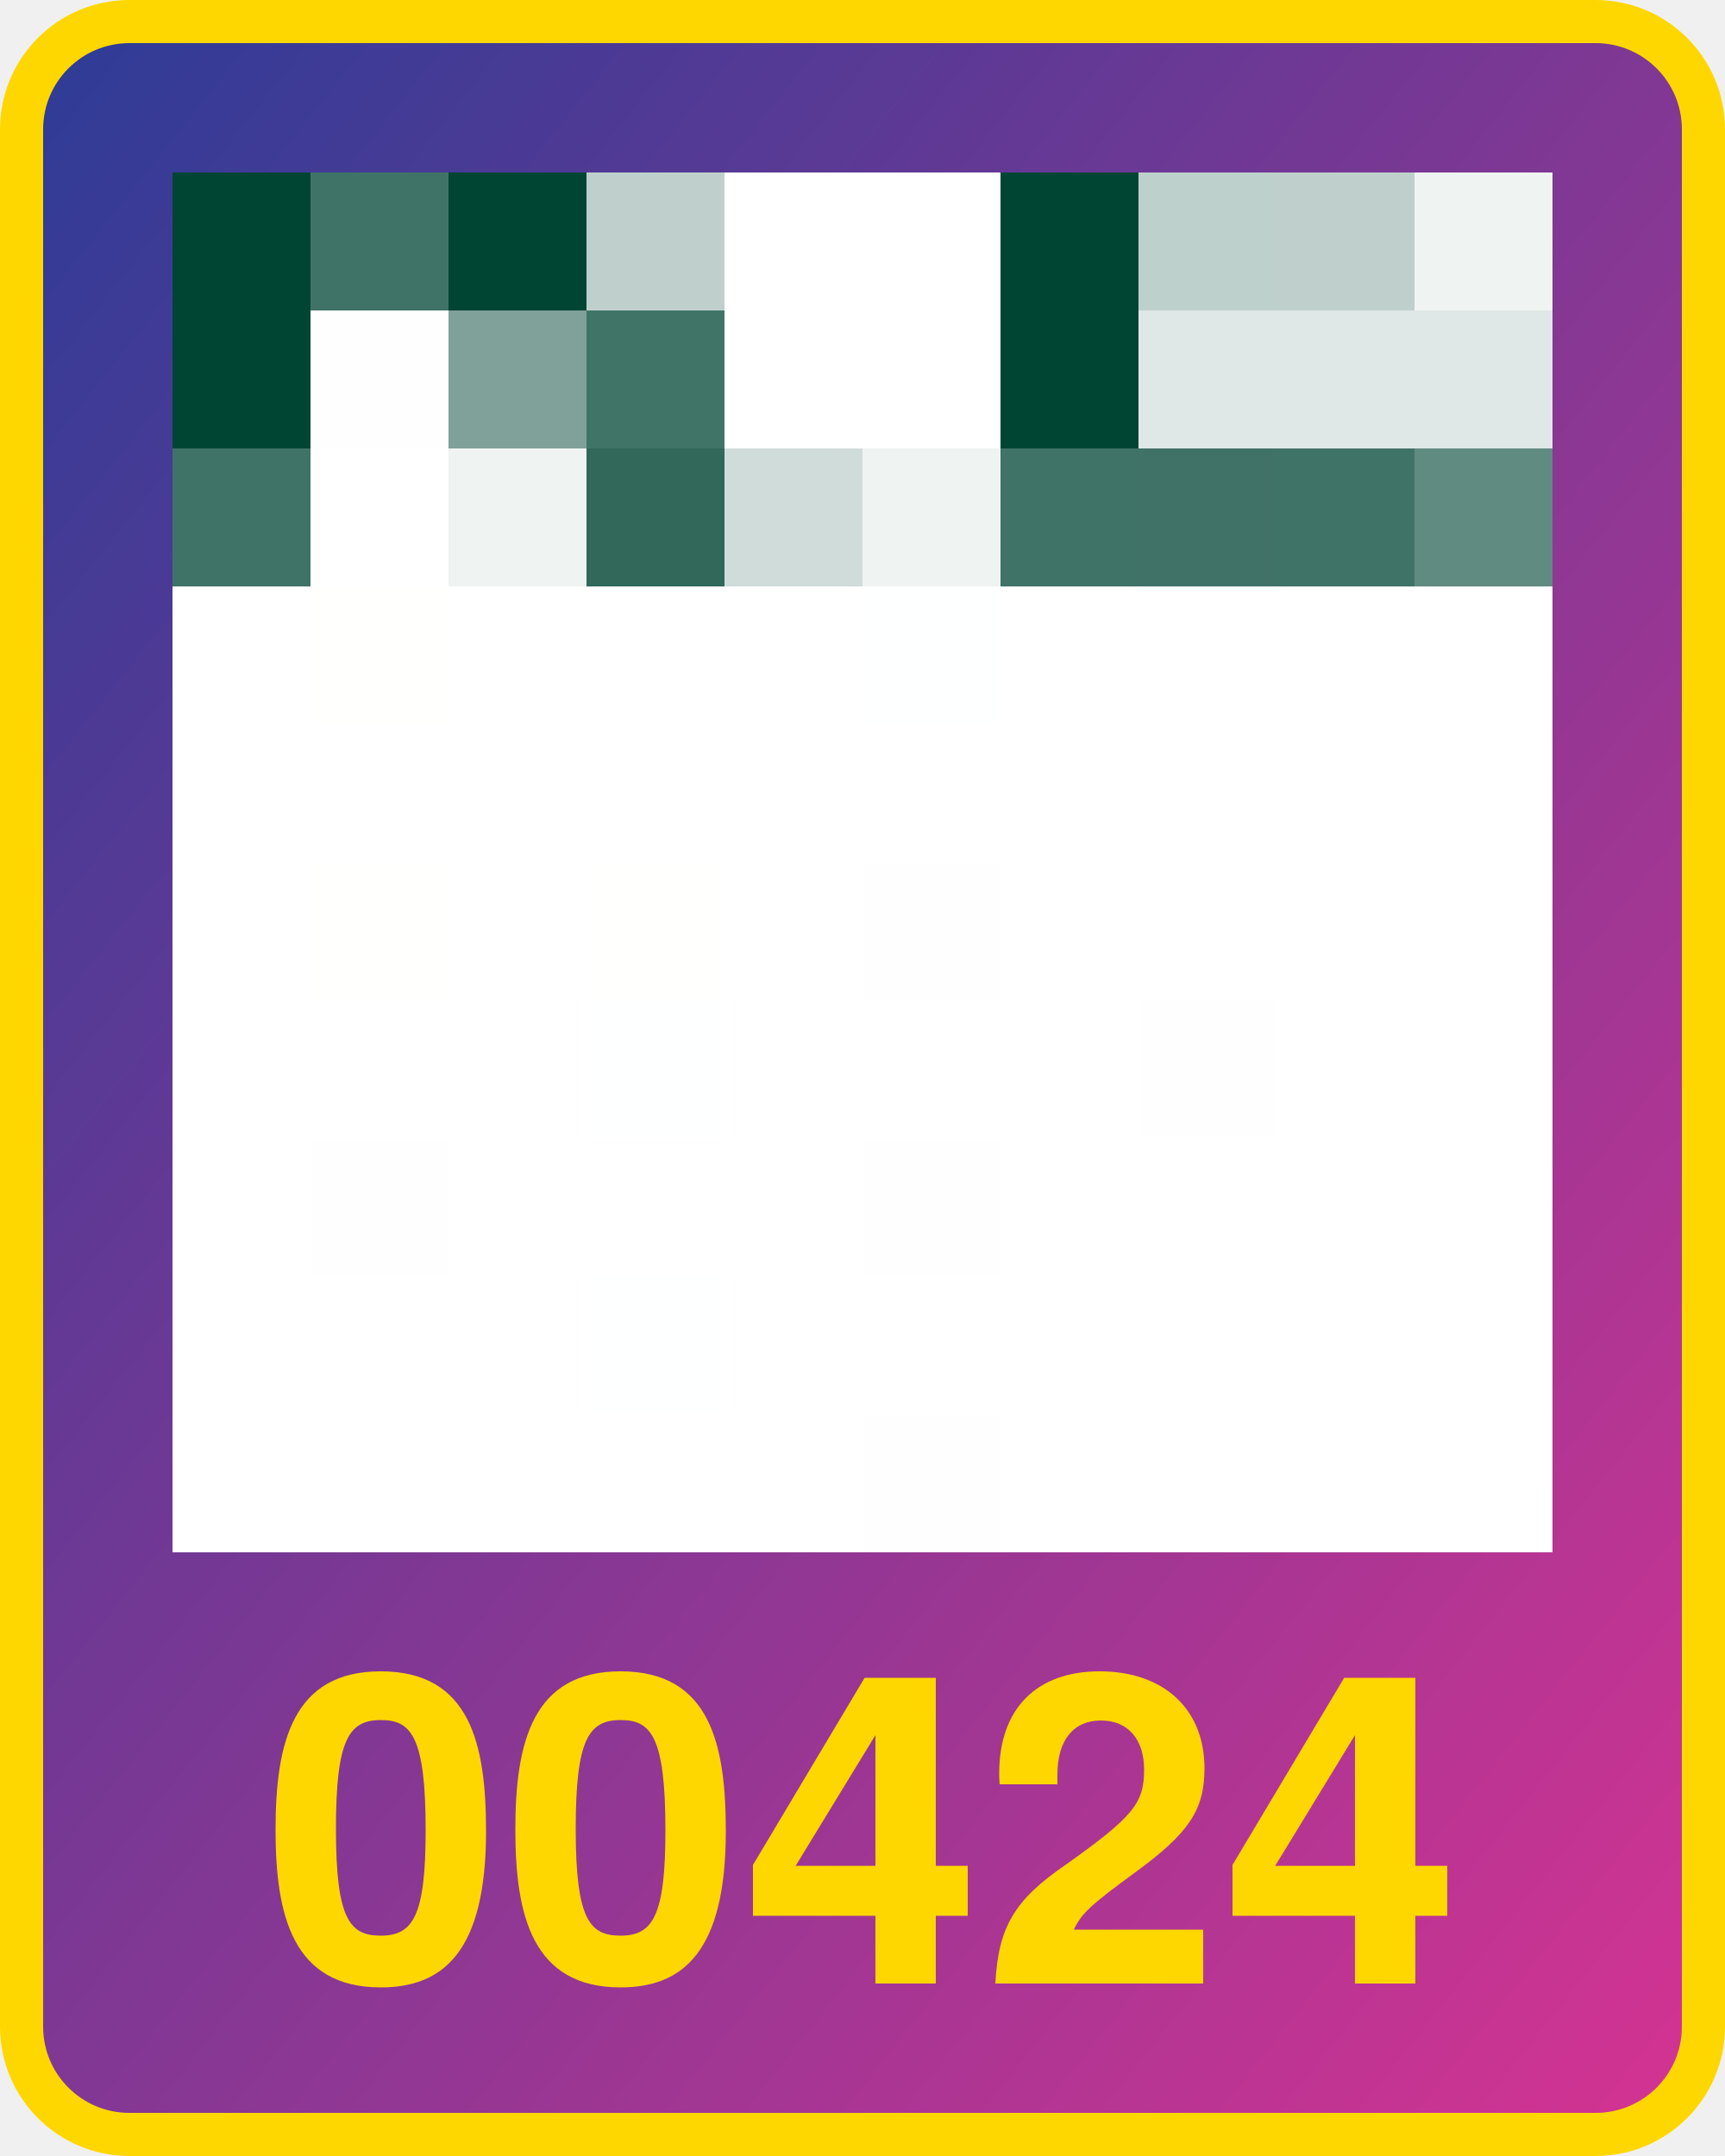
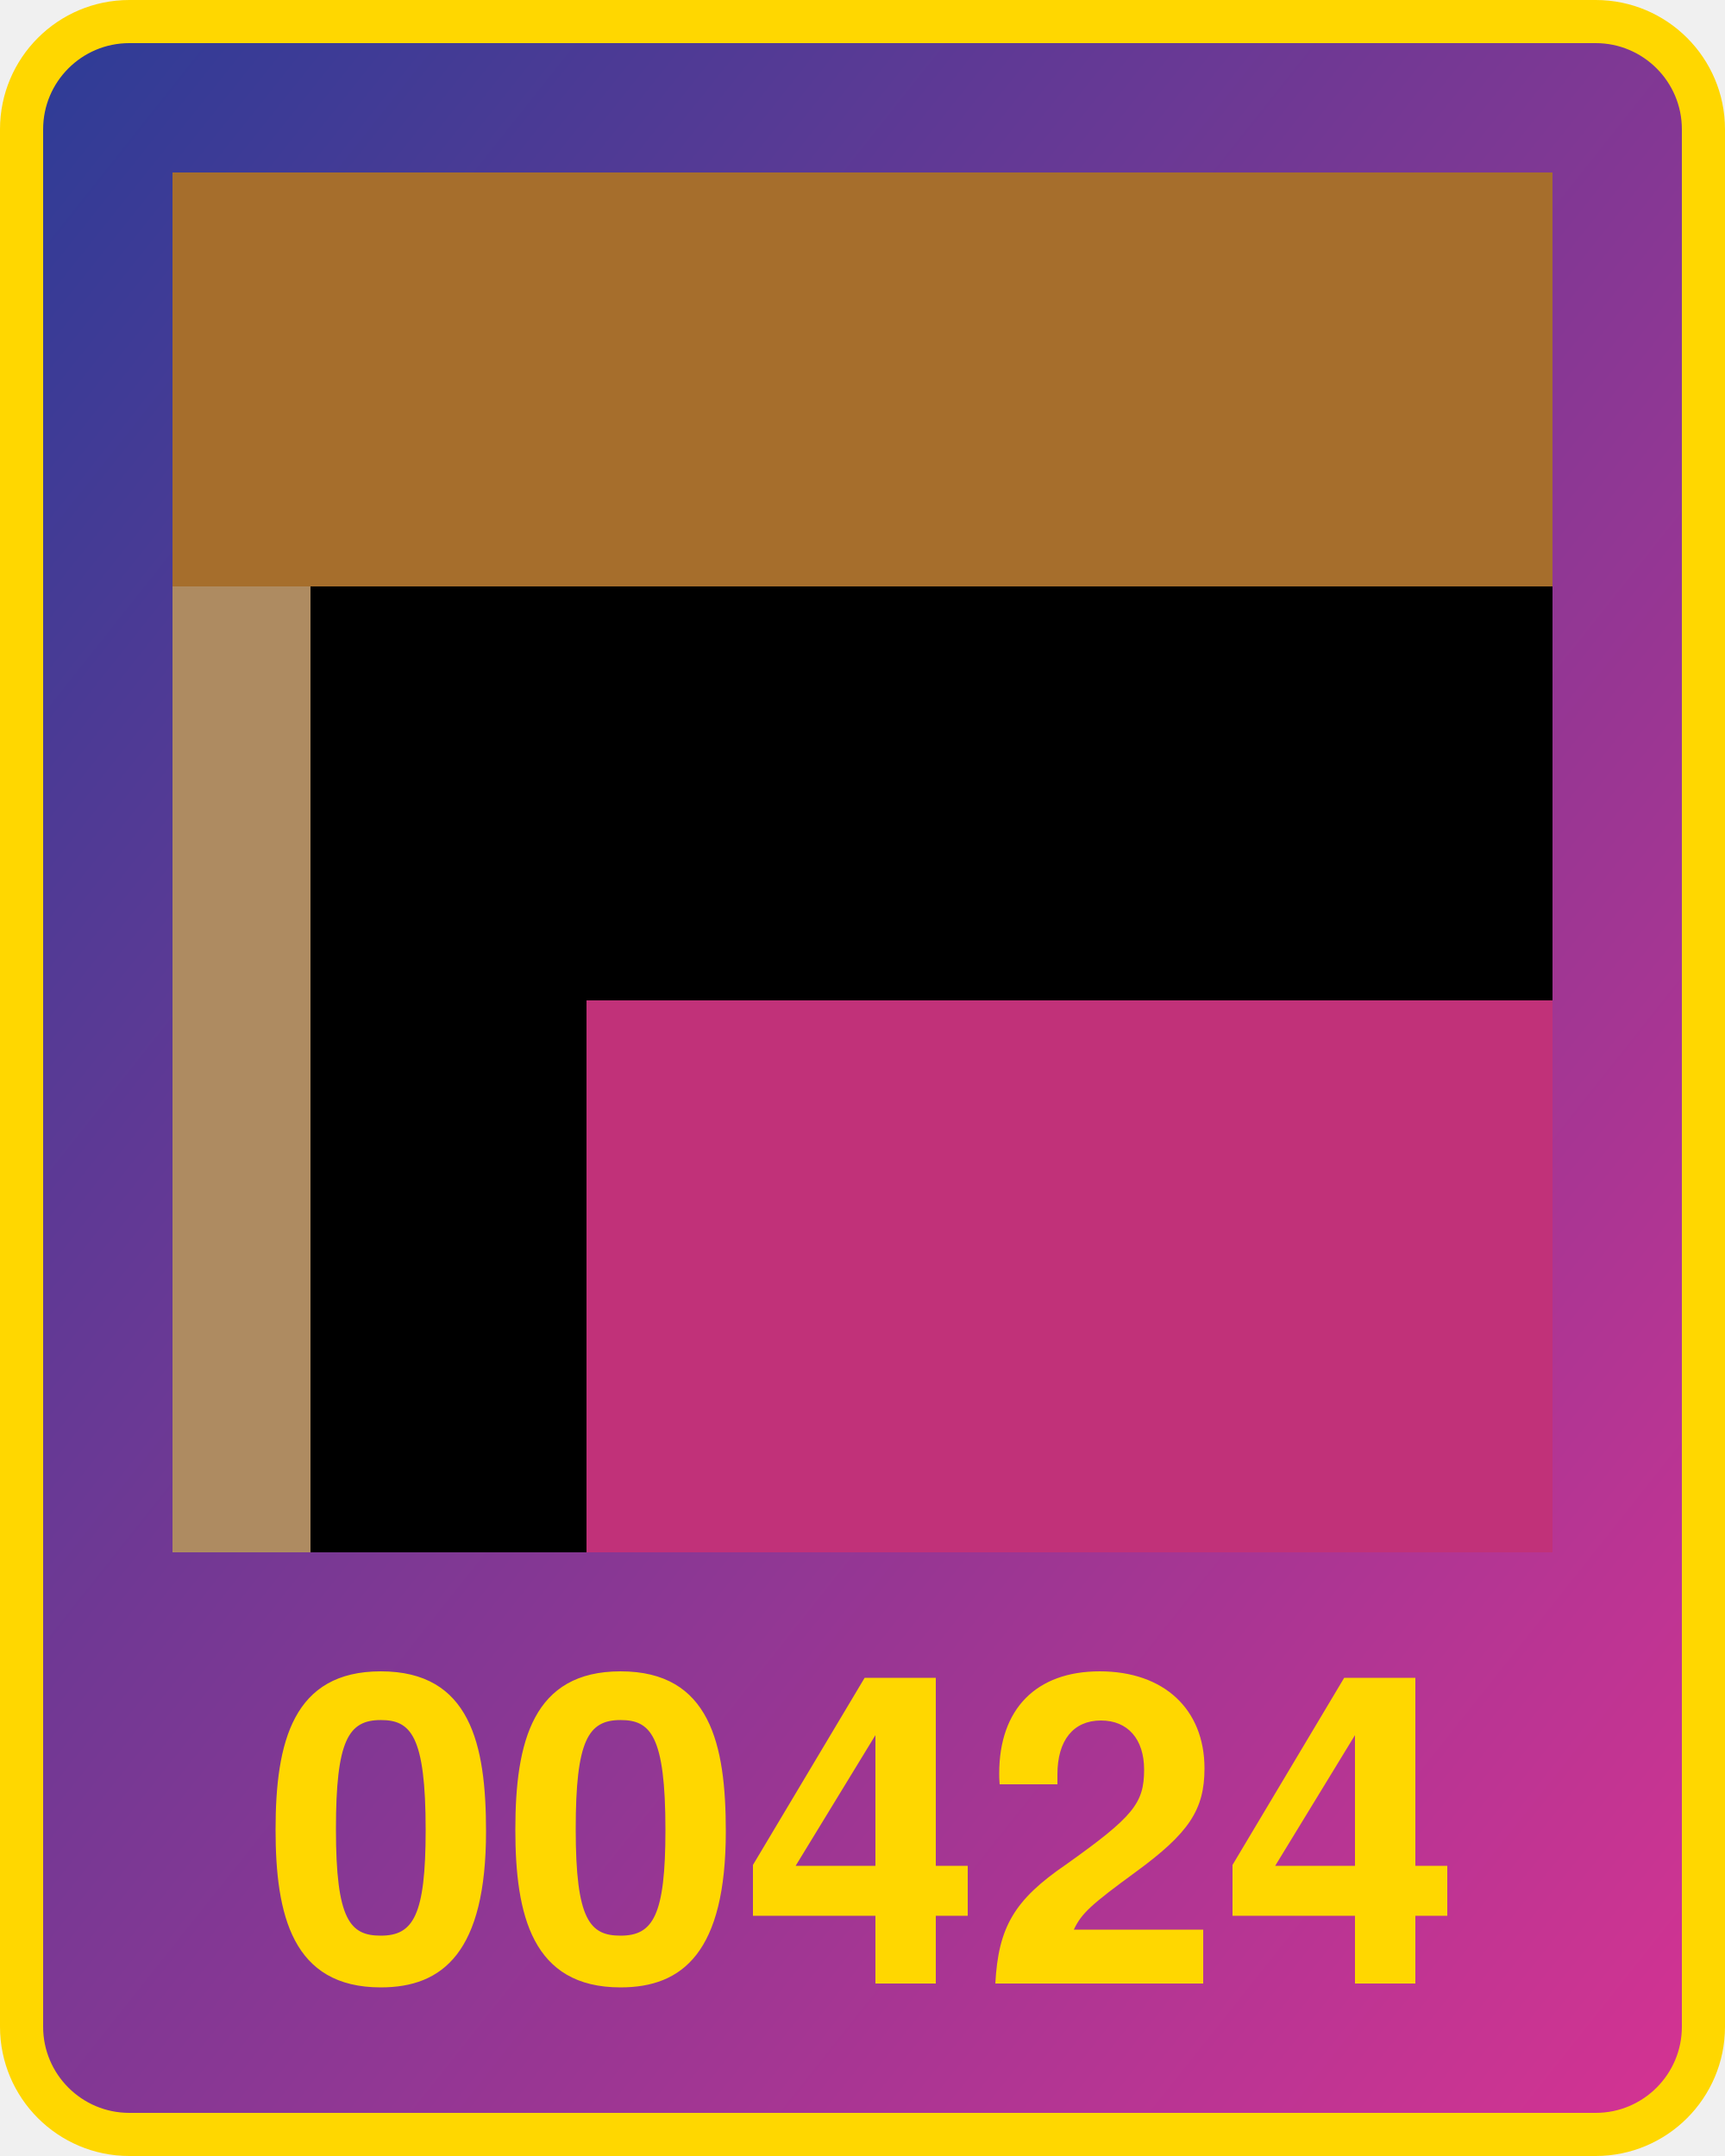
<svg xmlns="http://www.w3.org/2000/svg" width="800" height="1000">
  <defs>
    <linearGradient id="g" x1="0" x2="1" y1="0" y2="1">
      <stop offset="0%" stop-color="#2d3c96" />
      <stop offset="100%" stop-color="#d53392" />
    </linearGradient>
  </defs>
  <rect x="10" y="10" width="780" height="980" fill="url(#g)" rx="50" ry="50" stroke="gold" stroke-width="20" />
  <text x="400" y="920" width="780" text-anchor="middle" style="font:bold 200px 'Helvetica Neue';fill:gold">00424</text>
  <g transform="translate(80 80) scale(64)">
-     <rect x="0" y="0" width="1" height="1" fill="#004534" />
-     <rect x="0" y="1" width="1" height="1" fill="#004534" />
-     <rect x="0" y="2" width="1" height="1" fill="#407367" />
-     <rect x="0" y="3" width="1" height="1" fill="#ffffff" />
-     <rect x="0" y="4" width="1" height="1" fill="#ffffff" />
-     <rect x="0" y="5" width="1" height="1" fill="#ffffff" />
-     <rect x="0" y="6" width="1" height="1" fill="#ffffff" />
-     <rect x="0" y="7" width="1" height="1" fill="#ffffff" />
-     <rect x="0" y="8" width="1" height="1" fill="#ffffff" />
-     <rect x="0" y="9" width="1" height="1" fill="#ffffff" />
-     <rect x="1" y="0" width="1" height="1" fill="#407367" />
-     <rect x="1" y="1" width="1" height="1" fill="#fefeff" />
-     <rect x="1" y="2" width="1" height="1" fill="#ffffff" />
-     <rect x="1" y="3" width="1" height="1" fill="#fffffe" />
-     <rect x="1" y="4" width="1" height="1" fill="#ffffff" />
-     <rect x="1" y="5" width="1" height="1" fill="#fffffe" />
-     <rect x="1" y="6" width="1" height="1" fill="#ffffff" />
-     <rect x="1" y="7" width="1" height="1" fill="#fffefe" />
-     <rect x="1" y="8" width="1" height="1" fill="#ffffff" />
-     <rect x="1" y="9" width="1" height="1" fill="#ffffff" />
-     <rect x="2" y="0" width="1" height="1" fill="#004534" />
-     <rect x="2" y="1" width="1" height="1" fill="#7fa199" />
-     <rect x="2" y="2" width="1" height="1" fill="#eff3f2" />
-     <rect x="2" y="3" width="1" height="1" fill="#ffffff" />
-     <rect x="2" y="4" width="1" height="1" fill="#ffffff" />
-     <rect x="2" y="5" width="1" height="1" fill="#ffffff" />
-     <rect x="2" y="6" width="1" height="1" fill="#ffffff" />
-     <rect x="2" y="7" width="1" height="1" fill="#ffffff" />
-     <rect x="2" y="8" width="1" height="1" fill="#ffffff" />
-     <rect x="2" y="9" width="1" height="1" fill="#ffffff" />
-     <rect x="3" y="0" width="1" height="1" fill="#bfd0cc" />
-     <rect x="3" y="1" width="1" height="1" fill="#407467" />
-     <rect x="3" y="2" width="1" height="1" fill="#31685a" />
-     <rect x="3" y="3" width="1" height="1" fill="#ffffff" />
-     <rect x="3" y="4" width="1" height="1" fill="#fefffe" />
-     <rect x="3" y="5" width="1" height="1" fill="#fffffe" />
-     <rect x="3" y="6" width="1" height="1" fill="#feffff" />
-     <rect x="3" y="7" width="1" height="1" fill="#ffffff" />
-     <rect x="3" y="8" width="1" height="1" fill="#feffff" />
-     <rect x="3" y="9" width="1" height="1" fill="#ffffff" />
-     <rect x="4" y="0" width="1" height="1" fill="#ffffff" />
-     <rect x="4" y="1" width="1" height="1" fill="#ffffff" />
-     <rect x="4" y="2" width="1" height="1" fill="#cfdcd9" />
-     <rect x="4" y="3" width="1" height="1" fill="#ffffff" />
-     <rect x="4" y="4" width="1" height="1" fill="#ffffff" />
-     <rect x="4" y="5" width="1" height="1" fill="#ffffff" />
-     <rect x="4" y="6" width="1" height="1" fill="#ffffff" />
-     <rect x="4" y="7" width="1" height="1" fill="#ffffff" />
-     <rect x="4" y="8" width="1" height="1" fill="#ffffff" />
-     <rect x="4" y="9" width="1" height="1" fill="#ffffff" />
-     <rect x="5" y="0" width="1" height="1" fill="#ffffff" />
-     <rect x="5" y="1" width="1" height="1" fill="#fefffe" />
-     <rect x="5" y="2" width="1" height="1" fill="#eff3f2" />
-     <rect x="5" y="3" width="1" height="1" fill="#feffff" />
-     <rect x="5" y="4" width="1" height="1" fill="#ffffff" />
-     <rect x="5" y="5" width="1" height="1" fill="#fefeff" />
-     <rect x="5" y="6" width="1" height="1" fill="#ffffff" />
-     <rect x="5" y="7" width="1" height="1" fill="#fefeff" />
-     <rect x="5" y="8" width="1" height="1" fill="#ffffff" />
-     <rect x="5" y="9" width="1" height="1" fill="#fefeff" />
-     <rect x="6" y="0" width="1" height="1" fill="#004534" />
-     <rect x="6" y="1" width="1" height="1" fill="#004534" />
-     <rect x="6" y="2" width="1" height="1" fill="#407367" />
-     <rect x="6" y="3" width="1" height="1" fill="#ffffff" />
-     <rect x="6" y="4" width="1" height="1" fill="#ffffff" />
-     <rect x="6" y="5" width="1" height="1" fill="#ffffff" />
-     <rect x="6" y="6" width="1" height="1" fill="#ffffff" />
-     <rect x="6" y="7" width="1" height="1" fill="#ffffff" />
-     <rect x="6" y="8" width="1" height="1" fill="#ffffff" />
-     <rect x="6" y="9" width="1" height="1" fill="#ffffff" />
-     <rect x="7" y="0" width="1" height="1" fill="#bed0cc" />
-     <rect x="7" y="1" width="1" height="1" fill="#dfe8e6" />
-     <rect x="7" y="2" width="1" height="1" fill="#407267" />
-     <rect x="7" y="3" width="1" height="1" fill="#ffffff" />
-     <rect x="7" y="4" width="1" height="1" fill="#ffffff" />
-     <rect x="7" y="5" width="1" height="1" fill="#ffffff" />
-     <rect x="7" y="6" width="1" height="1" fill="#fefeff" />
-     <rect x="7" y="7" width="1" height="1" fill="#ffffff" />
-     <rect x="7" y="8" width="1" height="1" fill="#ffffff" />
-     <rect x="7" y="9" width="1" height="1" fill="#ffffff" />
-     <rect x="8" y="0" width="1" height="1" fill="#bfd0cc" />
-     <rect x="8" y="1" width="1" height="1" fill="#dfe8e6" />
-     <rect x="8" y="2" width="1" height="1" fill="#407367" />
-     <rect x="8" y="3" width="1" height="1" fill="#ffffff" />
-     <rect x="8" y="4" width="1" height="1" fill="#ffffff" />
-     <rect x="8" y="5" width="1" height="1" fill="#ffffff" />
-     <rect x="8" y="6" width="1" height="1" fill="#ffffff" />
-     <rect x="8" y="7" width="1" height="1" fill="#ffffff" />
-     <rect x="8" y="8" width="1" height="1" fill="#ffffff" />
-     <rect x="8" y="9" width="1" height="1" fill="#ffffff" />
-     <rect x="9" y="0" width="1" height="1" fill="#eff4f2" />
-     <rect x="9" y="1" width="1" height="1" fill="#dfe8e6" />
-     <rect x="9" y="2" width="1" height="1" fill="#608b80" />
-     <rect x="9" y="3" width="1" height="1" fill="#ffffff" />
-     <rect x="9" y="4" width="1" height="1" fill="#ffffff" />
-     <rect x="9" y="5" width="1" height="1" fill="#ffffff" />
-     <rect x="9" y="6" width="1" height="1" fill="#ffffff" />
-     <rect x="9" y="7" width="1" height="1" fill="#ffffff" />
-     <rect x="9" y="8" width="1" height="1" fill="#ffffff" />
-     <rect x="9" y="9" width="1" height="1" fill="#ffffff" />
+     <rect x="0" y="0" width="1" height="1" fill="#a66e2c" />
+     <rect x="0" y="1" width="1" height="1" fill="#a66e2c" />
+     <rect x="0" y="2" width="1" height="1" fill="#a66e2c" />
+     <rect x="0" y="3" width="1" height="1" fill="#ae8b61" />
+     <rect x="0" y="4" width="1" height="1" fill="#ae8b61" />
+     <rect x="0" y="5" width="1" height="1" fill="#ae8b61" />
+     <rect x="0" y="6" width="1" height="1" fill="#ae8b61" />
+     <rect x="0" y="7" width="1" height="1" fill="#ae8b61" />
+     <rect x="0" y="8" width="1" height="1" fill="#ae8b61" />
+     <rect x="0" y="9" width="1" height="1" fill="#ae8b61" />
+     <rect x="1" y="0" width="1" height="1" fill="#a66e2c" />
+     <rect x="1" y="1" width="1" height="1" fill="#a66e2c" />
+     <rect x="1" y="2" width="1" height="1" fill="#a66e2c" />
+     <rect x="1" y="3" width="1" height="1" fill="#000000" />
+     <rect x="1" y="4" width="1" height="1" fill="#000000" />
+     <rect x="1" y="5" width="1" height="1" fill="#000000" />
+     <rect x="1" y="6" width="1" height="1" fill="#000000" />
+     <rect x="1" y="7" width="1" height="1" fill="#000000" />
+     <rect x="1" y="8" width="1" height="1" fill="#000000" />
+     <rect x="1" y="9" width="1" height="1" fill="#000000" />
+     <rect x="2" y="0" width="1" height="1" fill="#a66e2c" />
+     <rect x="2" y="1" width="1" height="1" fill="#a66e2c" />
+     <rect x="2" y="2" width="1" height="1" fill="#a66e2c" />
+     <rect x="2" y="3" width="1" height="1" fill="#000000" />
+     <rect x="2" y="4" width="1" height="1" fill="#000000" />
+     <rect x="2" y="5" width="1" height="1" fill="#000000" />
+     <rect x="2" y="6" width="1" height="1" fill="#000000" />
+     <rect x="2" y="7" width="1" height="1" fill="#000000" />
+     <rect x="2" y="8" width="1" height="1" fill="#000000" />
+     <rect x="2" y="9" width="1" height="1" fill="#000000" />
+     <rect x="3" y="0" width="1" height="1" fill="#a66e2c" />
+     <rect x="3" y="1" width="1" height="1" fill="#a66e2c" />
+     <rect x="3" y="2" width="1" height="1" fill="#a66e2c" />
+     <rect x="3" y="3" width="1" height="1" fill="#000000" />
+     <rect x="3" y="4" width="1" height="1" fill="#000000" />
+     <rect x="3" y="5" width="1" height="1" fill="#000000" />
+     <rect x="3" y="6" width="1" height="1" fill="#c13179" />
+     <rect x="3" y="7" width="1" height="1" fill="#c13179" />
+     <rect x="3" y="8" width="1" height="1" fill="#c13179" />
+     <rect x="3" y="9" width="1" height="1" fill="#c13179" />
+     <rect x="4" y="0" width="1" height="1" fill="#a66e2c" />
+     <rect x="4" y="1" width="1" height="1" fill="#a66e2c" />
+     <rect x="4" y="2" width="1" height="1" fill="#a66e2c" />
+     <rect x="4" y="3" width="1" height="1" fill="#000000" />
+     <rect x="4" y="4" width="1" height="1" fill="#000000" />
+     <rect x="4" y="5" width="1" height="1" fill="#000000" />
+     <rect x="4" y="6" width="1" height="1" fill="#c13179" />
+     <rect x="4" y="7" width="1" height="1" fill="#c13179" />
+     <rect x="4" y="8" width="1" height="1" fill="#c13179" />
+     <rect x="4" y="9" width="1" height="1" fill="#c13179" />
+     <rect x="5" y="0" width="1" height="1" fill="#a66e2c" />
+     <rect x="5" y="1" width="1" height="1" fill="#a66e2c" />
+     <rect x="5" y="2" width="1" height="1" fill="#a66e2c" />
+     <rect x="5" y="3" width="1" height="1" fill="#000000" />
+     <rect x="5" y="4" width="1" height="1" fill="#000000" />
+     <rect x="5" y="5" width="1" height="1" fill="#000000" />
+     <rect x="5" y="6" width="1" height="1" fill="#c13179" />
+     <rect x="5" y="7" width="1" height="1" fill="#c13179" />
+     <rect x="5" y="8" width="1" height="1" fill="#c13179" />
+     <rect x="5" y="9" width="1" height="1" fill="#c13179" />
+     <rect x="6" y="0" width="1" height="1" fill="#a66e2c" />
+     <rect x="6" y="1" width="1" height="1" fill="#a66e2c" />
+     <rect x="6" y="2" width="1" height="1" fill="#a66e2c" />
+     <rect x="6" y="3" width="1" height="1" fill="#000000" />
+     <rect x="6" y="4" width="1" height="1" fill="#000000" />
+     <rect x="6" y="5" width="1" height="1" fill="#000000" />
+     <rect x="6" y="6" width="1" height="1" fill="#c13179" />
+     <rect x="6" y="7" width="1" height="1" fill="#c13179" />
+     <rect x="6" y="8" width="1" height="1" fill="#c13179" />
+     <rect x="6" y="9" width="1" height="1" fill="#c13179" />
+     <rect x="7" y="0" width="1" height="1" fill="#a66e2c" />
+     <rect x="7" y="1" width="1" height="1" fill="#a66e2c" />
+     <rect x="7" y="2" width="1" height="1" fill="#a66e2c" />
+     <rect x="7" y="3" width="1" height="1" fill="#000000" />
+     <rect x="7" y="4" width="1" height="1" fill="#000000" />
+     <rect x="7" y="5" width="1" height="1" fill="#000000" />
+     <rect x="7" y="6" width="1" height="1" fill="#c13179" />
+     <rect x="7" y="7" width="1" height="1" fill="#c13179" />
+     <rect x="7" y="8" width="1" height="1" fill="#c13179" />
+     <rect x="7" y="9" width="1" height="1" fill="#c13179" />
+     <rect x="8" y="0" width="1" height="1" fill="#a66e2c" />
+     <rect x="8" y="1" width="1" height="1" fill="#a66e2c" />
+     <rect x="8" y="2" width="1" height="1" fill="#a66e2c" />
+     <rect x="8" y="3" width="1" height="1" fill="#000000" />
+     <rect x="8" y="4" width="1" height="1" fill="#000000" />
+     <rect x="8" y="5" width="1" height="1" fill="#000000" />
+     <rect x="8" y="6" width="1" height="1" fill="#c13179" />
+     <rect x="8" y="7" width="1" height="1" fill="#c13179" />
+     <rect x="8" y="8" width="1" height="1" fill="#c13179" />
+     <rect x="8" y="9" width="1" height="1" fill="#c13179" />
+     <rect x="9" y="0" width="1" height="1" fill="#a66e2c" />
+     <rect x="9" y="1" width="1" height="1" fill="#a66e2c" />
+     <rect x="9" y="2" width="1" height="1" fill="#a66e2c" />
+     <rect x="9" y="3" width="1" height="1" fill="#000000" />
+     <rect x="9" y="4" width="1" height="1" fill="#000000" />
+     <rect x="9" y="5" width="1" height="1" fill="#000000" />
+     <rect x="9" y="6" width="1" height="1" fill="#c13179" />
+     <rect x="9" y="7" width="1" height="1" fill="#c13179" />
+     <rect x="9" y="8" width="1" height="1" fill="#c13179" />
+     <rect x="9" y="9" width="1" height="1" fill="#c13179" />
  </g>
</svg>
